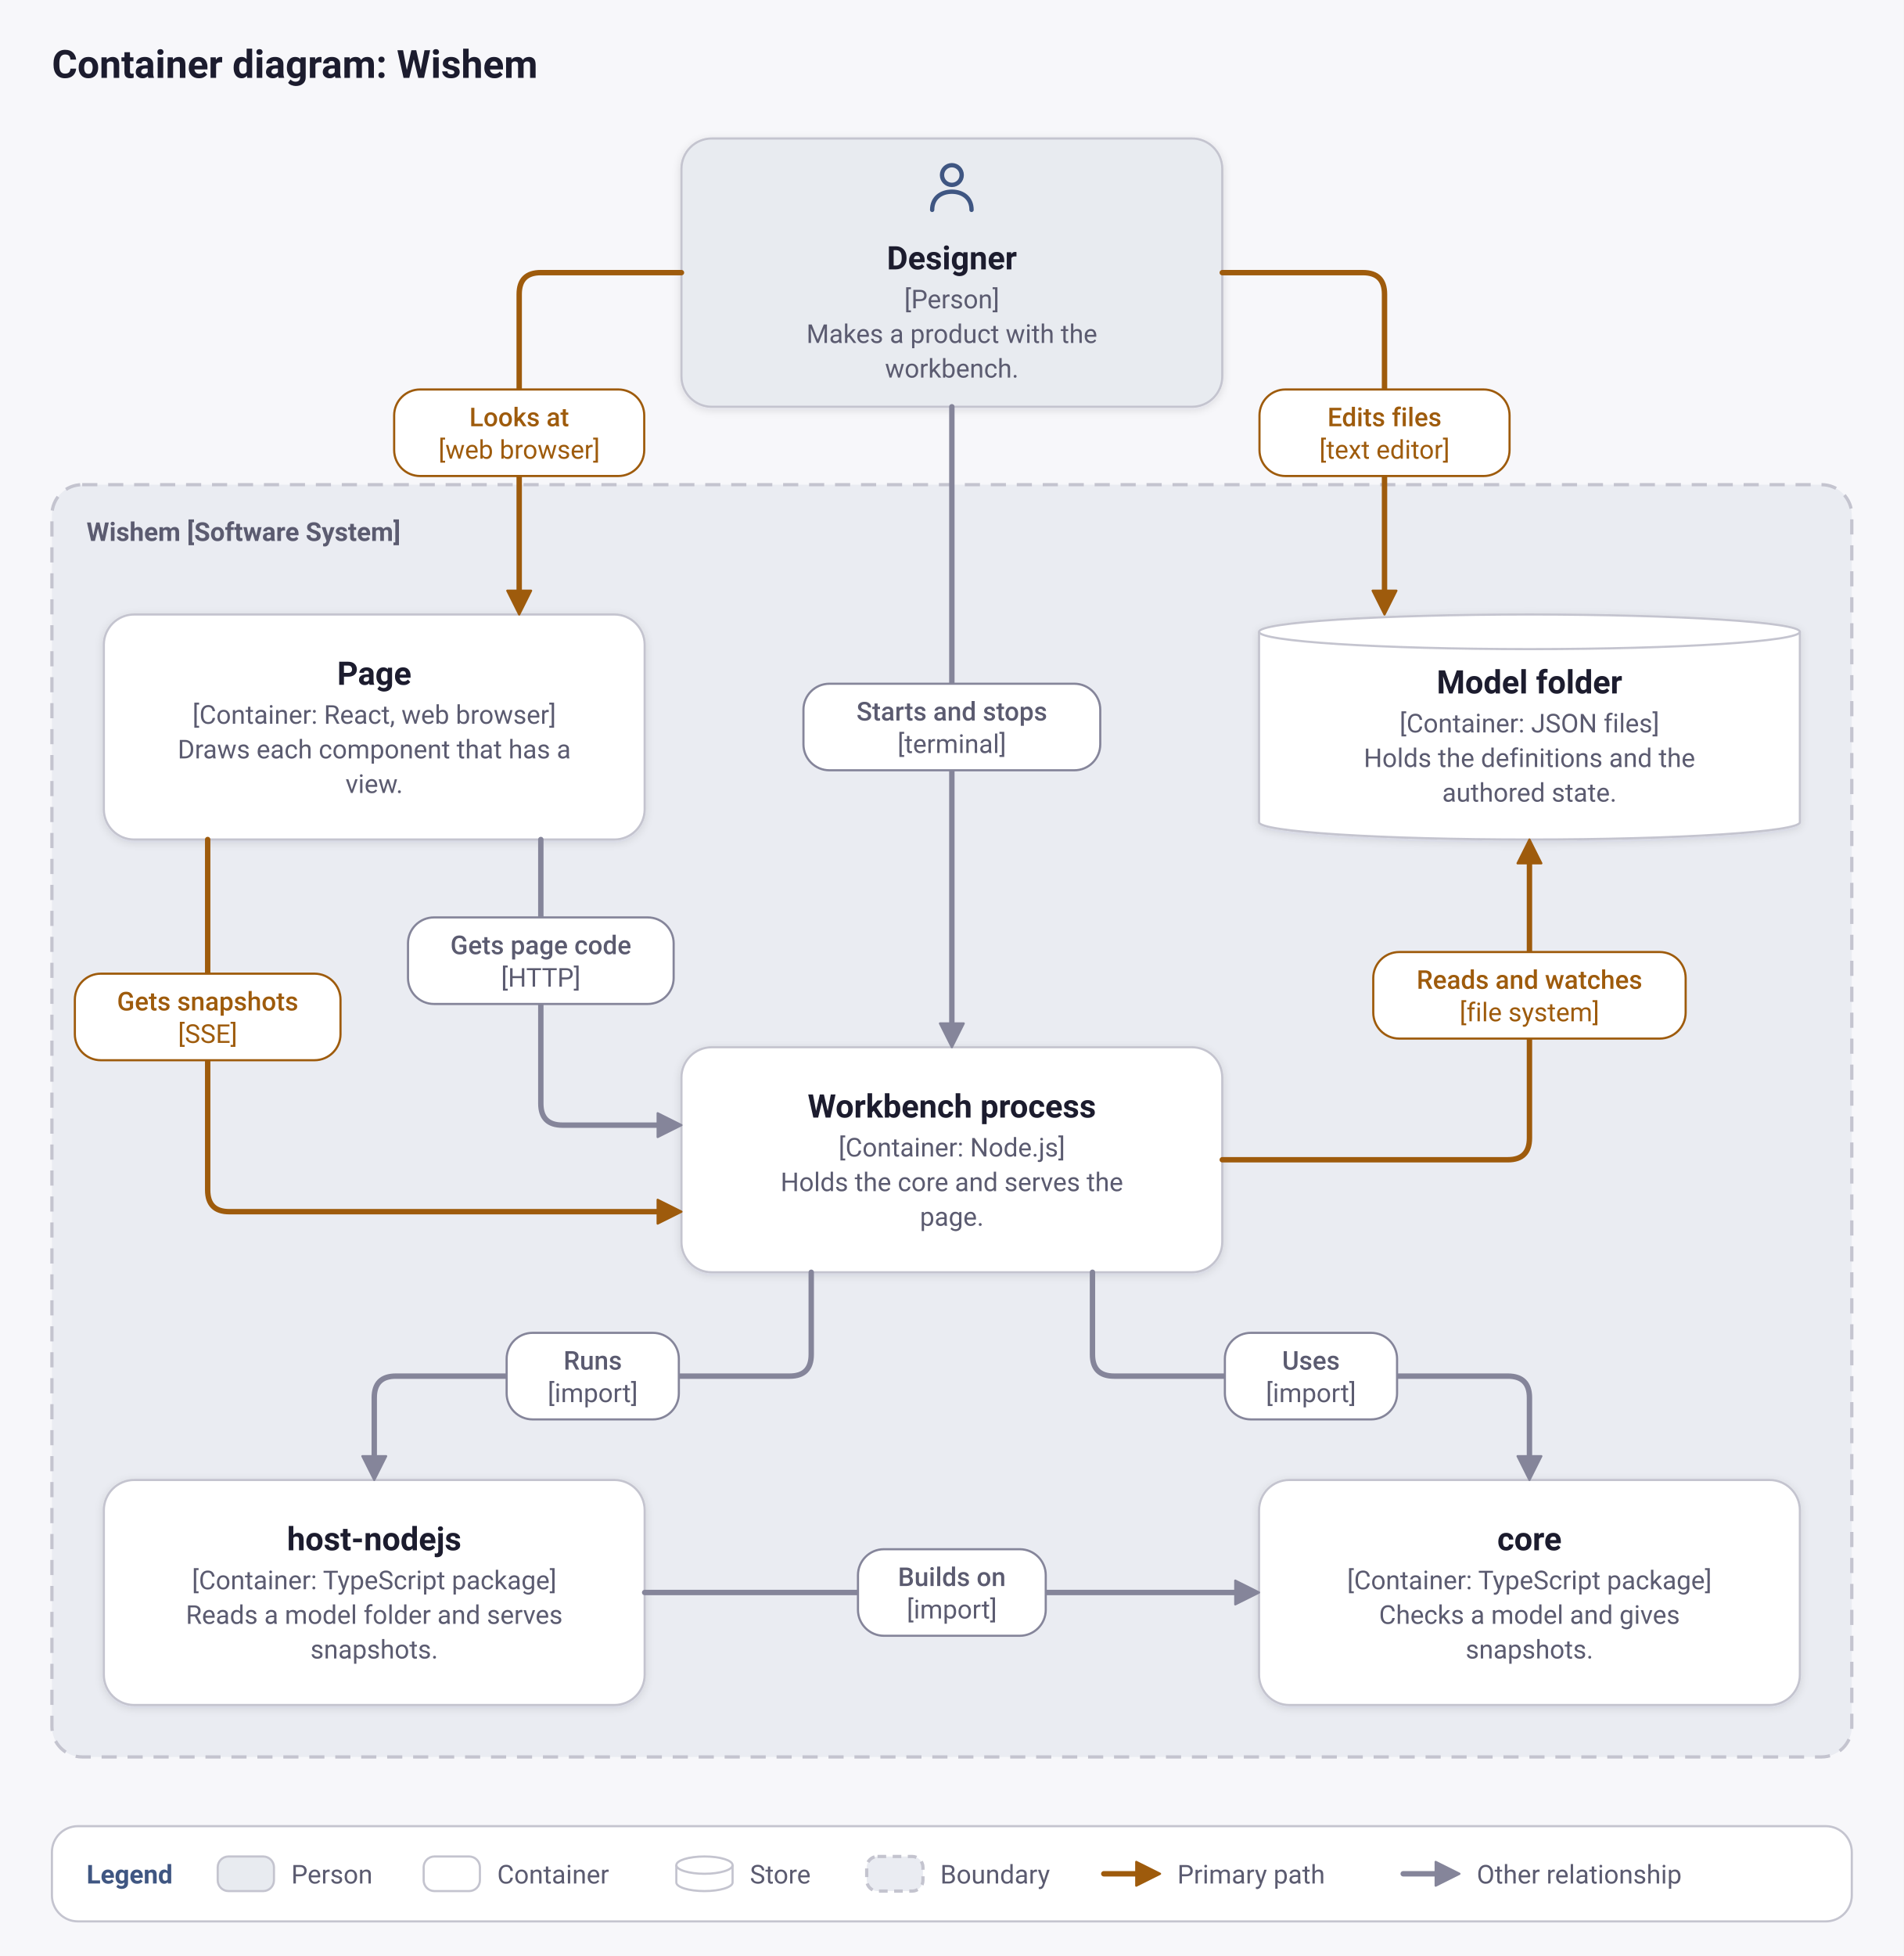
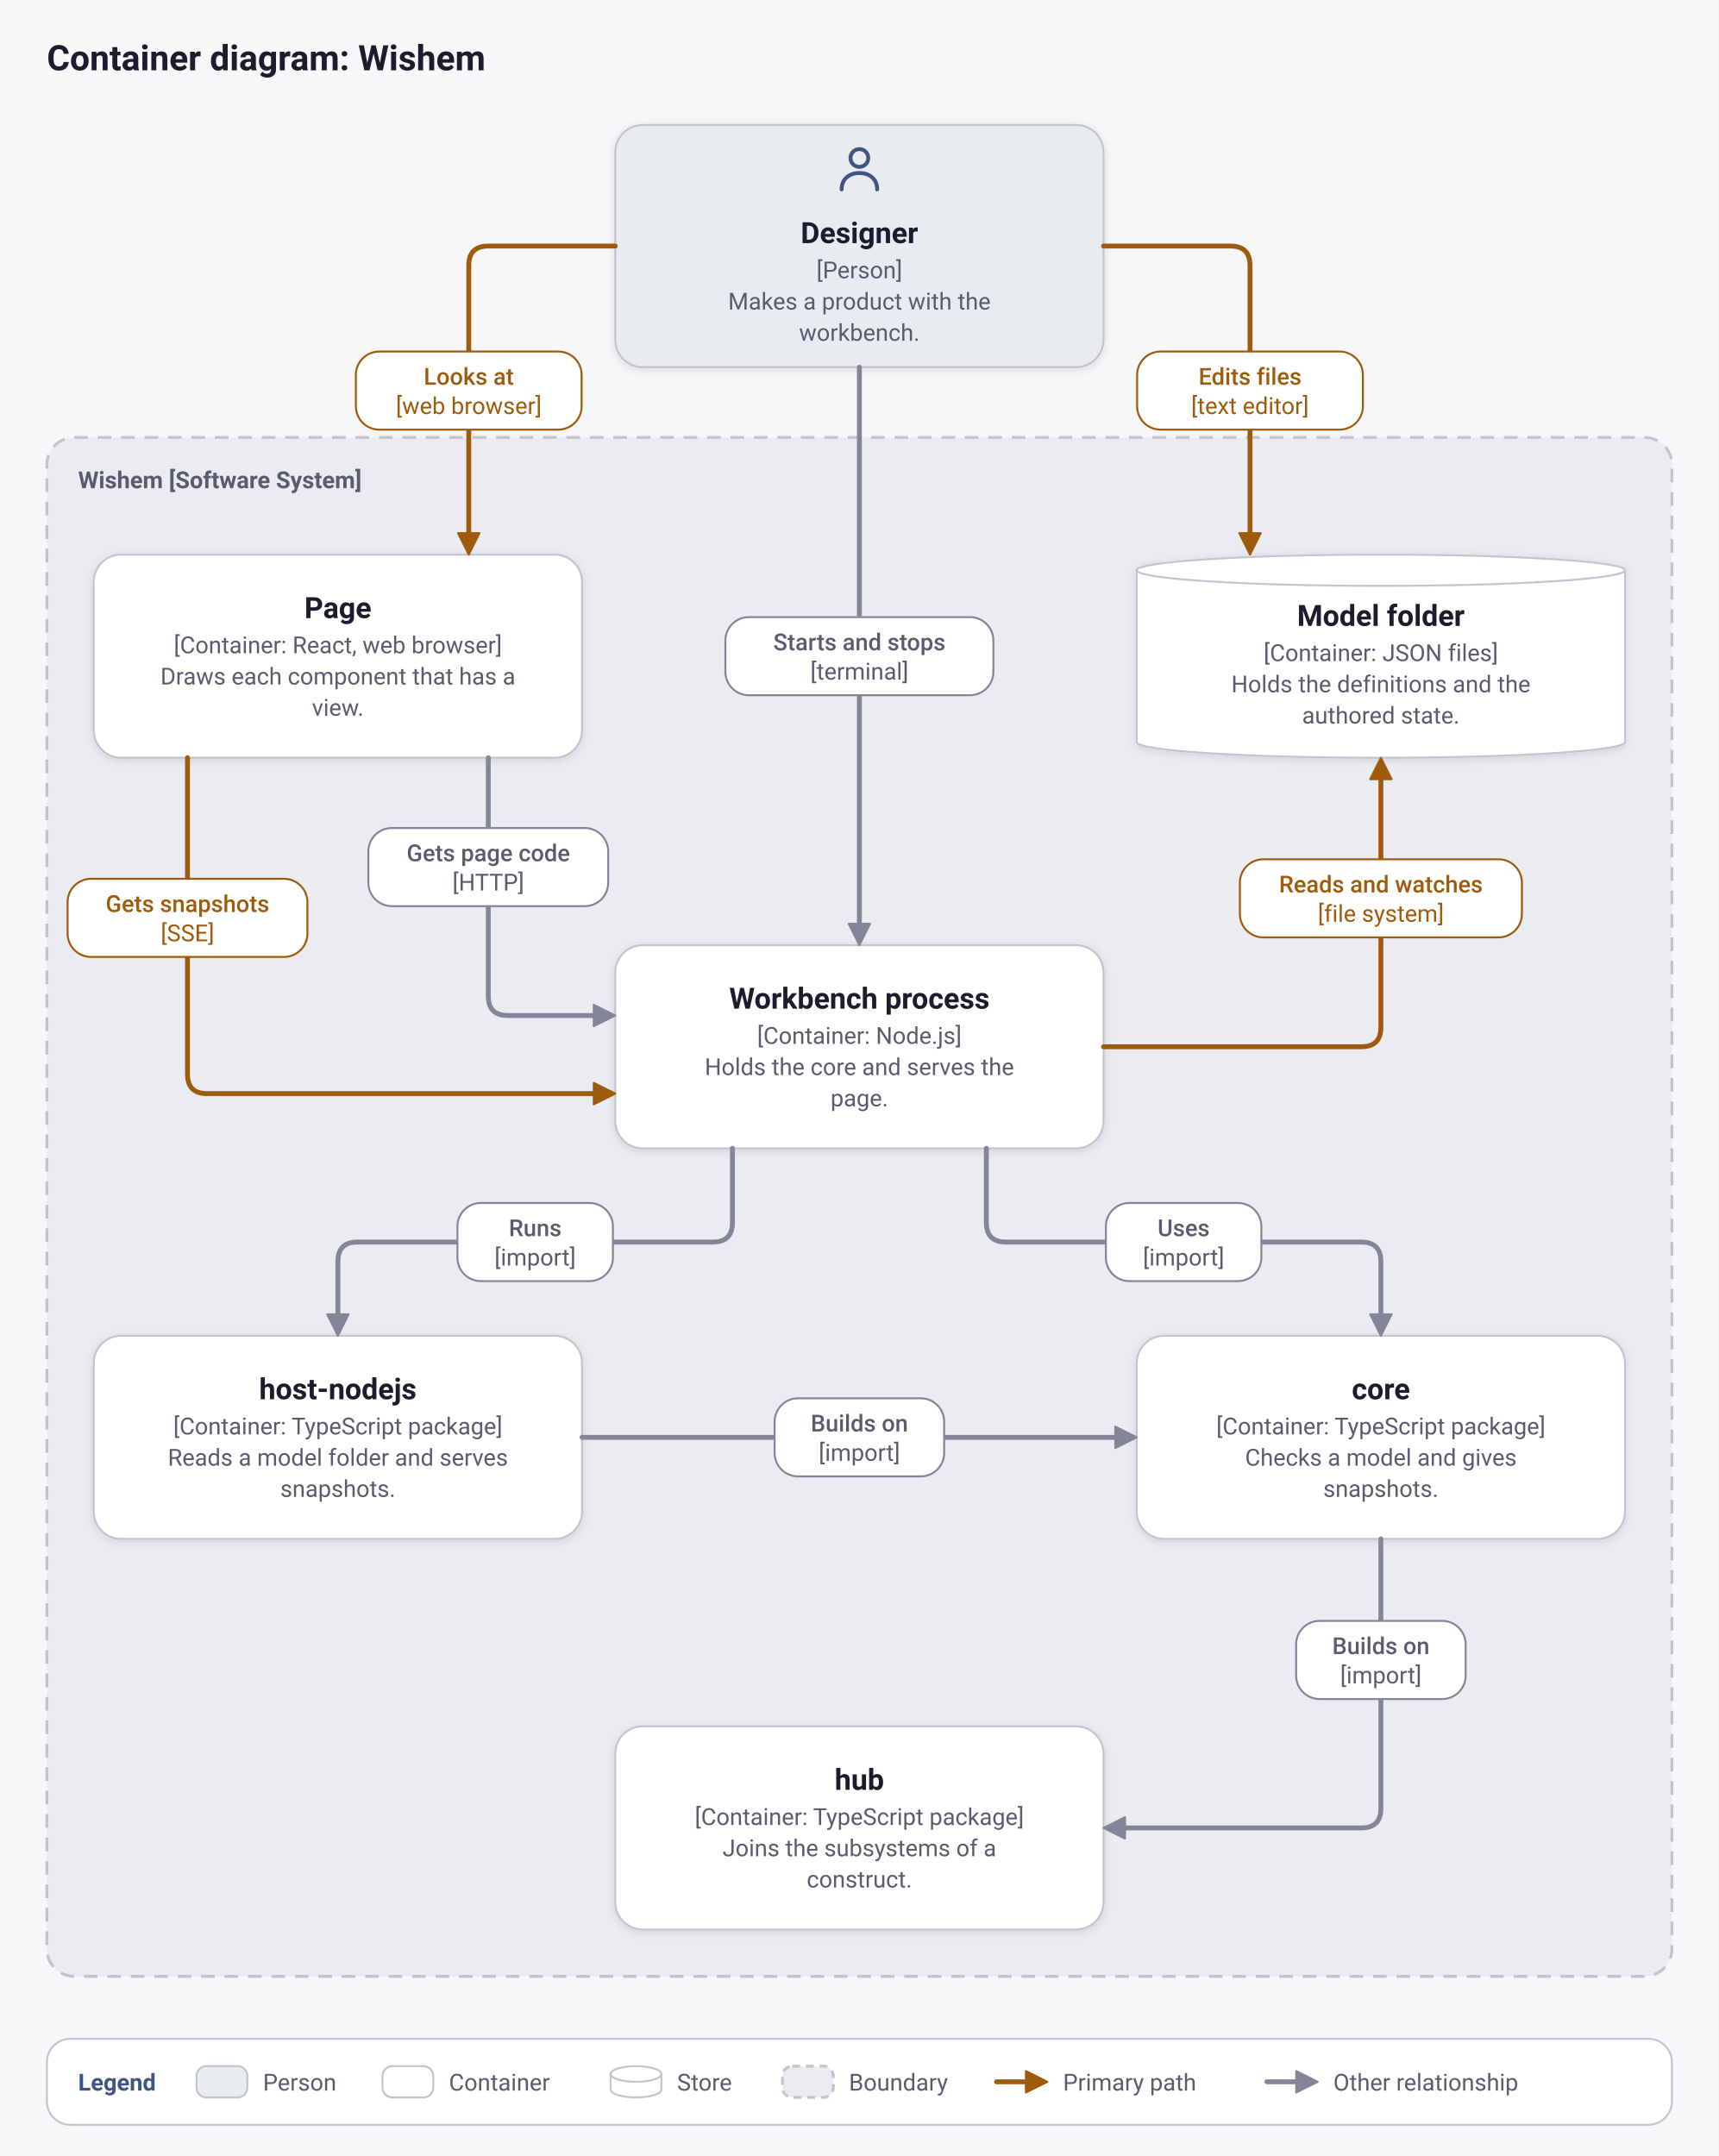
- <svg xmlns="http://www.w3.org/2000/svg" viewBox="0 0 880 904" width="880" height="904" role="img" aria-labelledby="title desc">
+ <svg xmlns="http://www.w3.org/2000/svg" viewBox="0 0 880 1104" width="880" height="1104" role="img" aria-labelledby="title desc">
  <defs>
    <filter id="shadow" x="-10%" y="-10%" width="120%" height="130%">
      <feDropShadow dx="0" dy="1" stdDeviation="2" flood-color="#17172a" flood-opacity="0.12" />
    </filter>
  </defs>
-   <rect width="880" height="904" fill="#f7f7fa" />
+   <rect width="880" height="1104" fill="#f7f7fa" />
  <text x="24" y="36" font-family="system-ui, -apple-system, 'Segoe UI', Roboto, 'Helvetica Neue', Arial, sans-serif" font-weight="600" font-size="18" fill="#1c1c2e" text-anchor="start">Container diagram: Wishem</text>
-   <rect x="24" y="224" width="832" height="588" rx="14" fill="#eaecf2" stroke="#c4c4cf" stroke-width="1.5" stroke-dasharray="7 5" />
+   <rect x="24" y="224" width="832" height="788" rx="14" fill="#eaecf2" stroke="#c4c4cf" stroke-width="1.5" stroke-dasharray="7 5" />
  <text x="40" y="250" font-family="system-ui, -apple-system, 'Segoe UI', Roboto, 'Helvetica Neue', Arial, sans-serif" font-weight="600" font-size="12" fill="#5b5b70" text-anchor="start">Wishem [Software System]</text>
  <rect x="315" y="64" width="250" height="124" rx="14" fill="#e8ebf0" stroke="#c4c4cf" filter="url(#shadow)" />
  <g transform="translate(426 72.5) scale(0.7)" fill="none" stroke="#3f5682" stroke-width="2.86" stroke-linecap="round" stroke-linejoin="round">
    <circle cx="20" cy="12" r="6.5" />
    <path d="M7 35c0-8 6-12 13-12s13 4 13 12" />
  </g>
  <text x="440" y="124.5" font-family="system-ui, -apple-system, 'Segoe UI', Roboto, 'Helvetica Neue', Arial, sans-serif" font-weight="600" font-size="15" fill="#1c1c2e" text-anchor="middle">Designer</text>
  <text x="440" y="142.5" font-family="system-ui, -apple-system, 'Segoe UI', Roboto, 'Helvetica Neue', Arial, sans-serif" font-weight="400" font-size="12" fill="#5b5b70" text-anchor="middle">[Person]</text>
  <text x="440" y="158.5" font-family="system-ui, -apple-system, 'Segoe UI', Roboto, 'Helvetica Neue', Arial, sans-serif" font-weight="400" font-size="12" fill="#5b5b70" text-anchor="middle">Makes a product with the</text>
  <text x="440" y="174.5" font-family="system-ui, -apple-system, 'Segoe UI', Roboto, 'Helvetica Neue', Arial, sans-serif" font-weight="400" font-size="12" fill="#5b5b70" text-anchor="middle">workbench.</text>
  <rect x="48" y="284" width="250" height="104" rx="14" fill="#ffffff" stroke="#c4c4cf" filter="url(#shadow)" />
  <text x="173" y="316.5" font-family="system-ui, -apple-system, 'Segoe UI', Roboto, 'Helvetica Neue', Arial, sans-serif" font-weight="600" font-size="15" fill="#1c1c2e" text-anchor="middle">Page</text>
  <text x="173" y="334.5" font-family="system-ui, -apple-system, 'Segoe UI', Roboto, 'Helvetica Neue', Arial, sans-serif" font-weight="400" font-size="12" fill="#5b5b70" text-anchor="middle">[Container: React, web browser]</text>
  <text x="173" y="350.5" font-family="system-ui, -apple-system, 'Segoe UI', Roboto, 'Helvetica Neue', Arial, sans-serif" font-weight="400" font-size="12" fill="#5b5b70" text-anchor="middle">Draws each component that has a</text>
  <text x="173" y="366.5" font-family="system-ui, -apple-system, 'Segoe UI', Roboto, 'Helvetica Neue', Arial, sans-serif" font-weight="400" font-size="12" fill="#5b5b70" text-anchor="middle">view.</text>
  <path d="M582 292 a125 8 0 0 1 250 0 v88 a125 8 0 0 1 -250 0 z" fill="#ffffff" stroke="#c4c4cf" filter="url(#shadow)" />
  <path d="M582 292 a125 8 0 0 0 250 0" fill="none" stroke="#c4c4cf" />
  <text x="707" y="320.5" font-family="system-ui, -apple-system, 'Segoe UI', Roboto, 'Helvetica Neue', Arial, sans-serif" font-weight="600" font-size="15" fill="#1c1c2e" text-anchor="middle">Model folder</text>
  <text x="707" y="338.5" font-family="system-ui, -apple-system, 'Segoe UI', Roboto, 'Helvetica Neue', Arial, sans-serif" font-weight="400" font-size="12" fill="#5b5b70" text-anchor="middle">[Container: JSON files]</text>
  <text x="707" y="354.5" font-family="system-ui, -apple-system, 'Segoe UI', Roboto, 'Helvetica Neue', Arial, sans-serif" font-weight="400" font-size="12" fill="#5b5b70" text-anchor="middle">Holds the definitions and the</text>
  <text x="707" y="370.5" font-family="system-ui, -apple-system, 'Segoe UI', Roboto, 'Helvetica Neue', Arial, sans-serif" font-weight="400" font-size="12" fill="#5b5b70" text-anchor="middle">authored state.</text>
  <rect x="315" y="484" width="250" height="104" rx="14" fill="#ffffff" stroke="#c4c4cf" filter="url(#shadow)" />
  <text x="440" y="516.5" font-family="system-ui, -apple-system, 'Segoe UI', Roboto, 'Helvetica Neue', Arial, sans-serif" font-weight="600" font-size="15" fill="#1c1c2e" text-anchor="middle">Workbench process</text>
  <text x="440" y="534.5" font-family="system-ui, -apple-system, 'Segoe UI', Roboto, 'Helvetica Neue', Arial, sans-serif" font-weight="400" font-size="12" fill="#5b5b70" text-anchor="middle">[Container: Node.js]</text>
  <text x="440" y="550.5" font-family="system-ui, -apple-system, 'Segoe UI', Roboto, 'Helvetica Neue', Arial, sans-serif" font-weight="400" font-size="12" fill="#5b5b70" text-anchor="middle">Holds the core and serves the</text>
  <text x="440" y="566.5" font-family="system-ui, -apple-system, 'Segoe UI', Roboto, 'Helvetica Neue', Arial, sans-serif" font-weight="400" font-size="12" fill="#5b5b70" text-anchor="middle">page.</text>
  <rect x="48" y="684" width="250" height="104" rx="14" fill="#ffffff" stroke="#c4c4cf" filter="url(#shadow)" />
  <text x="173" y="716.5" font-family="system-ui, -apple-system, 'Segoe UI', Roboto, 'Helvetica Neue', Arial, sans-serif" font-weight="600" font-size="15" fill="#1c1c2e" text-anchor="middle">host-nodejs</text>
  <text x="173" y="734.5" font-family="system-ui, -apple-system, 'Segoe UI', Roboto, 'Helvetica Neue', Arial, sans-serif" font-weight="400" font-size="12" fill="#5b5b70" text-anchor="middle">[Container: TypeScript package]</text>
  <text x="173" y="750.5" font-family="system-ui, -apple-system, 'Segoe UI', Roboto, 'Helvetica Neue', Arial, sans-serif" font-weight="400" font-size="12" fill="#5b5b70" text-anchor="middle">Reads a model folder and serves</text>
  <text x="173" y="766.5" font-family="system-ui, -apple-system, 'Segoe UI', Roboto, 'Helvetica Neue', Arial, sans-serif" font-weight="400" font-size="12" fill="#5b5b70" text-anchor="middle">snapshots.</text>
  <rect x="582" y="684" width="250" height="104" rx="14" fill="#ffffff" stroke="#c4c4cf" filter="url(#shadow)" />
  <text x="707" y="716.5" font-family="system-ui, -apple-system, 'Segoe UI', Roboto, 'Helvetica Neue', Arial, sans-serif" font-weight="600" font-size="15" fill="#1c1c2e" text-anchor="middle">core</text>
  <text x="707" y="734.5" font-family="system-ui, -apple-system, 'Segoe UI', Roboto, 'Helvetica Neue', Arial, sans-serif" font-weight="400" font-size="12" fill="#5b5b70" text-anchor="middle">[Container: TypeScript package]</text>
  <text x="707" y="750.5" font-family="system-ui, -apple-system, 'Segoe UI', Roboto, 'Helvetica Neue', Arial, sans-serif" font-weight="400" font-size="12" fill="#5b5b70" text-anchor="middle">Checks a model and gives</text>
  <text x="707" y="766.5" font-family="system-ui, -apple-system, 'Segoe UI', Roboto, 'Helvetica Neue', Arial, sans-serif" font-weight="400" font-size="12" fill="#5b5b70" text-anchor="middle">snapshots.</text>
+   <rect x="315" y="884" width="250" height="104" rx="14" fill="#ffffff" stroke="#c4c4cf" filter="url(#shadow)" />
+   <text x="440" y="916.5" font-family="system-ui, -apple-system, 'Segoe UI', Roboto, 'Helvetica Neue', Arial, sans-serif" font-weight="600" font-size="15" fill="#1c1c2e" text-anchor="middle">hub</text>
+   <text x="440" y="934.5" font-family="system-ui, -apple-system, 'Segoe UI', Roboto, 'Helvetica Neue', Arial, sans-serif" font-weight="400" font-size="12" fill="#5b5b70" text-anchor="middle">[Container: TypeScript package]</text>
+   <text x="440" y="950.5" font-family="system-ui, -apple-system, 'Segoe UI', Roboto, 'Helvetica Neue', Arial, sans-serif" font-weight="400" font-size="12" fill="#5b5b70" text-anchor="middle">Joins the subsystems of a</text>
+   <text x="440" y="966.5" font-family="system-ui, -apple-system, 'Segoe UI', Roboto, 'Helvetica Neue', Arial, sans-serif" font-weight="400" font-size="12" fill="#5b5b70" text-anchor="middle">construct.</text>
  <path d="M315 126 L250 126 Q240 126 240 136 L240 274" fill="none" stroke="#9e5b0c" stroke-width="2.5" stroke-linecap="round" stroke-linejoin="round" />
  <polygon points="240,284 234.5,273 245.5,273" fill="#9e5b0c" stroke="#9e5b0c" stroke-width="1" stroke-linejoin="round" />
  <rect x="182.2" y="180" width="115.6" height="40" rx="12" fill="#ffffff" stroke="#9e5b0c" />
  <text x="240" y="197" font-family="system-ui, -apple-system, 'Segoe UI', Roboto, 'Helvetica Neue', Arial, sans-serif" font-weight="500" font-size="12" fill="#9e5b0c" text-anchor="middle">Looks at</text>
  <text x="240" y="212" font-family="system-ui, -apple-system, 'Segoe UI', Roboto, 'Helvetica Neue', Arial, sans-serif" font-weight="400" font-size="12" fill="#9e5b0c" text-anchor="middle">[web browser]</text>
  <path d="M565 126 L630 126 Q640 126 640 136 L640 274" fill="none" stroke="#9e5b0c" stroke-width="2.5" stroke-linecap="round" stroke-linejoin="round" />
  <polygon points="640,284 634.5,273 645.5,273" fill="#9e5b0c" stroke="#9e5b0c" stroke-width="1" stroke-linejoin="round" />
  <rect x="582.2" y="180" width="115.6" height="40" rx="12" fill="#ffffff" stroke="#9e5b0c" />
  <text x="640" y="197" font-family="system-ui, -apple-system, 'Segoe UI', Roboto, 'Helvetica Neue', Arial, sans-serif" font-weight="500" font-size="12" fill="#9e5b0c" text-anchor="middle">Edits files</text>
  <text x="640" y="212" font-family="system-ui, -apple-system, 'Segoe UI', Roboto, 'Helvetica Neue', Arial, sans-serif" font-weight="400" font-size="12" fill="#9e5b0c" text-anchor="middle">[text editor]</text>
  <path d="M565 536 L697 536 Q707 536 707 526 L707 398" fill="none" stroke="#9e5b0c" stroke-width="2.5" stroke-linecap="round" stroke-linejoin="round" />
  <polygon points="707,388 712.5,399 701.5,399" fill="#9e5b0c" stroke="#9e5b0c" stroke-width="1" stroke-linejoin="round" />
  <rect x="634.8" y="440" width="144.4" height="40" rx="12" fill="#ffffff" stroke="#9e5b0c" />
  <text x="707" y="457" font-family="system-ui, -apple-system, 'Segoe UI', Roboto, 'Helvetica Neue', Arial, sans-serif" font-weight="500" font-size="12" fill="#9e5b0c" text-anchor="middle">Reads and watches</text>
  <text x="707" y="472" font-family="system-ui, -apple-system, 'Segoe UI', Roboto, 'Helvetica Neue', Arial, sans-serif" font-weight="400" font-size="12" fill="#9e5b0c" text-anchor="middle">[file system]</text>
  <path d="M96 388 L96 550 Q96 560 106 560 L305 560" fill="none" stroke="#9e5b0c" stroke-width="2.5" stroke-linecap="round" stroke-linejoin="round" />
  <polygon points="315,560 304,565.5 304,554.5" fill="#9e5b0c" stroke="#9e5b0c" stroke-width="1" stroke-linejoin="round" />
  <rect x="34.6" y="450" width="122.8" height="40" rx="12" fill="#ffffff" stroke="#9e5b0c" />
  <text x="96" y="467" font-family="system-ui, -apple-system, 'Segoe UI', Roboto, 'Helvetica Neue', Arial, sans-serif" font-weight="500" font-size="12" fill="#9e5b0c" text-anchor="middle">Gets snapshots</text>
  <text x="96" y="482" font-family="system-ui, -apple-system, 'Segoe UI', Roboto, 'Helvetica Neue', Arial, sans-serif" font-weight="400" font-size="12" fill="#9e5b0c" text-anchor="middle">[SSE]</text>
  <path d="M440 188 L440 474" fill="none" stroke="#85859a" stroke-width="2.5" stroke-linecap="round" stroke-linejoin="round" />
  <polygon points="440,484 434.5,473 445.5,473" fill="#85859a" stroke="#85859a" stroke-width="1" stroke-linejoin="round" />
  <rect x="371.4" y="316" width="137.2" height="40" rx="12" fill="#ffffff" stroke="#85859a" />
  <text x="440" y="333" font-family="system-ui, -apple-system, 'Segoe UI', Roboto, 'Helvetica Neue', Arial, sans-serif" font-weight="500" font-size="12" fill="#5b5b70" text-anchor="middle">Starts and stops</text>
  <text x="440" y="348" font-family="system-ui, -apple-system, 'Segoe UI', Roboto, 'Helvetica Neue', Arial, sans-serif" font-weight="400" font-size="12" fill="#5b5b70" text-anchor="middle">[terminal]</text>
  <path d="M250 388 L250 510 Q250 520 260 520 L305 520" fill="none" stroke="#85859a" stroke-width="2.5" stroke-linecap="round" stroke-linejoin="round" />
  <polygon points="315,520 304,525.5 304,514.5" fill="#85859a" stroke="#85859a" stroke-width="1" stroke-linejoin="round" />
  <rect x="188.6" y="424" width="122.8" height="40" rx="12" fill="#ffffff" stroke="#85859a" />
  <text x="250" y="441" font-family="system-ui, -apple-system, 'Segoe UI', Roboto, 'Helvetica Neue', Arial, sans-serif" font-weight="500" font-size="12" fill="#5b5b70" text-anchor="middle">Gets page code</text>
  <text x="250" y="456" font-family="system-ui, -apple-system, 'Segoe UI', Roboto, 'Helvetica Neue', Arial, sans-serif" font-weight="400" font-size="12" fill="#5b5b70" text-anchor="middle">[HTTP]</text>
  <path d="M375 588 L375 626 Q375 636 365 636 L183 636 Q173 636 173 646 L173 674" fill="none" stroke="#85859a" stroke-width="2.5" stroke-linecap="round" stroke-linejoin="round" />
  <polygon points="173,684 167.5,673 178.5,673" fill="#85859a" stroke="#85859a" stroke-width="1" stroke-linejoin="round" />
  <rect x="234.2" y="616" width="79.6" height="40" rx="12" fill="#ffffff" stroke="#85859a" />
  <text x="274" y="633" font-family="system-ui, -apple-system, 'Segoe UI', Roboto, 'Helvetica Neue', Arial, sans-serif" font-weight="500" font-size="12" fill="#5b5b70" text-anchor="middle">Runs</text>
  <text x="274" y="648" font-family="system-ui, -apple-system, 'Segoe UI', Roboto, 'Helvetica Neue', Arial, sans-serif" font-weight="400" font-size="12" fill="#5b5b70" text-anchor="middle">[import]</text>
  <path d="M505 588 L505 626 Q505 636 515 636 L697 636 Q707 636 707 646 L707 674" fill="none" stroke="#85859a" stroke-width="2.5" stroke-linecap="round" stroke-linejoin="round" />
  <polygon points="707,684 701.5,673 712.5,673" fill="#85859a" stroke="#85859a" stroke-width="1" stroke-linejoin="round" />
  <rect x="566.2" y="616" width="79.6" height="40" rx="12" fill="#ffffff" stroke="#85859a" />
  <text x="606" y="633" font-family="system-ui, -apple-system, 'Segoe UI', Roboto, 'Helvetica Neue', Arial, sans-serif" font-weight="500" font-size="12" fill="#5b5b70" text-anchor="middle">Uses</text>
  <text x="606" y="648" font-family="system-ui, -apple-system, 'Segoe UI', Roboto, 'Helvetica Neue', Arial, sans-serif" font-weight="400" font-size="12" fill="#5b5b70" text-anchor="middle">[import]</text>
  <path d="M298 736 L572 736" fill="none" stroke="#85859a" stroke-width="2.5" stroke-linecap="round" stroke-linejoin="round" />
  <polygon points="582,736 571,741.5 571,730.5" fill="#85859a" stroke="#85859a" stroke-width="1" stroke-linejoin="round" />
  <rect x="396.6" y="716" width="86.8" height="40" rx="12" fill="#ffffff" stroke="#85859a" />
  <text x="440" y="733" font-family="system-ui, -apple-system, 'Segoe UI', Roboto, 'Helvetica Neue', Arial, sans-serif" font-weight="500" font-size="12" fill="#5b5b70" text-anchor="middle">Builds on</text>
  <text x="440" y="748" font-family="system-ui, -apple-system, 'Segoe UI', Roboto, 'Helvetica Neue', Arial, sans-serif" font-weight="400" font-size="12" fill="#5b5b70" text-anchor="middle">[import]</text>
-   <rect x="24" y="844" width="832" height="44" rx="12" fill="#ffffff" stroke="#c4c4cf" />
-   <text x="40" y="870.5" font-family="system-ui, -apple-system, 'Segoe UI', Roboto, 'Helvetica Neue', Arial, sans-serif" font-weight="600" font-size="12" fill="#3f5682" text-anchor="start">Legend</text>
-   <rect x="100.64" y="858" width="26" height="16" rx="5" fill="#e8ebf0" stroke="#c4c4cf" />
-   <text x="134.64" y="870.5" font-family="system-ui, -apple-system, 'Segoe UI', Roboto, 'Helvetica Neue', Arial, sans-serif" font-weight="400" font-size="12" fill="#5b5b70" text-anchor="start">Person</text>
-   <rect x="195.84" y="858" width="26" height="16" rx="5" fill="#ffffff" stroke="#c4c4cf" />
-   <text x="229.84" y="870.5" font-family="system-ui, -apple-system, 'Segoe UI', Roboto, 'Helvetica Neue', Arial, sans-serif" font-weight="400" font-size="12" fill="#5b5b70" text-anchor="start">Container</text>
-   <path d="M312.64 862 a13 4 0 0 1 26 0 v8 a13 4 0 0 1 -26 0 z" fill="#ffffff" stroke="#c4c4cf" />
-   <path d="M312.64 862 a13 4 0 0 0 26 0" fill="none" stroke="#c4c4cf" />
-   <text x="346.64" y="870.5" font-family="system-ui, -apple-system, 'Segoe UI', Roboto, 'Helvetica Neue', Arial, sans-serif" font-weight="400" font-size="12" fill="#5b5b70" text-anchor="start">Store</text>
-   <rect x="400.64" y="858" width="26" height="16" rx="5" fill="#eaecf2" stroke="#c4c4cf" stroke-width="1.5" stroke-dasharray="4 3" />
-   <text x="434.64" y="870.5" font-family="system-ui, -apple-system, 'Segoe UI', Roboto, 'Helvetica Neue', Arial, sans-serif" font-weight="400" font-size="12" fill="#5b5b70" text-anchor="start">Boundary</text>
-   <path d="M510.24 866 L526.24 866" stroke="#9e5b0c" stroke-width="2.5" stroke-linecap="round" />
-   <polygon points="536.24,866 525.24,871.5 525.24,860.5" fill="#9e5b0c" stroke="#9e5b0c" stroke-width="1" stroke-linejoin="round" />
-   <text x="544.24" y="870.5" font-family="system-ui, -apple-system, 'Segoe UI', Roboto, 'Helvetica Neue', Arial, sans-serif" font-weight="400" font-size="12" fill="#5b5b70" text-anchor="start">Primary path</text>
-   <path d="M648.64 866 L664.64 866" stroke="#85859a" stroke-width="2.5" stroke-linecap="round" />
-   <polygon points="674.64,866 663.64,871.5 663.64,860.5" fill="#85859a" stroke="#85859a" stroke-width="1" stroke-linejoin="round" />
-   <text x="682.64" y="870.5" font-family="system-ui, -apple-system, 'Segoe UI', Roboto, 'Helvetica Neue', Arial, sans-serif" font-weight="400" font-size="12" fill="#5b5b70" text-anchor="start">Other relationship</text>
+   <path d="M707 788 L707 926 Q707 936 697 936 L575 936" fill="none" stroke="#85859a" stroke-width="2.5" stroke-linecap="round" stroke-linejoin="round" />
+   <polygon points="565,936 576,930.5 576,941.5" fill="#85859a" stroke="#85859a" stroke-width="1" stroke-linejoin="round" />
+   <rect x="663.6" y="830" width="86.8" height="40" rx="12" fill="#ffffff" stroke="#85859a" />
+   <text x="707" y="847" font-family="system-ui, -apple-system, 'Segoe UI', Roboto, 'Helvetica Neue', Arial, sans-serif" font-weight="500" font-size="12" fill="#5b5b70" text-anchor="middle">Builds on</text>
+   <text x="707" y="862" font-family="system-ui, -apple-system, 'Segoe UI', Roboto, 'Helvetica Neue', Arial, sans-serif" font-weight="400" font-size="12" fill="#5b5b70" text-anchor="middle">[import]</text>
+   <rect x="24" y="1044" width="832" height="44" rx="12" fill="#ffffff" stroke="#c4c4cf" />
+   <text x="40" y="1070.5" font-family="system-ui, -apple-system, 'Segoe UI', Roboto, 'Helvetica Neue', Arial, sans-serif" font-weight="600" font-size="12" fill="#3f5682" text-anchor="start">Legend</text>
+   <rect x="100.64" y="1058" width="26" height="16" rx="5" fill="#e8ebf0" stroke="#c4c4cf" />
+   <text x="134.64" y="1070.5" font-family="system-ui, -apple-system, 'Segoe UI', Roboto, 'Helvetica Neue', Arial, sans-serif" font-weight="400" font-size="12" fill="#5b5b70" text-anchor="start">Person</text>
+   <rect x="195.84" y="1058" width="26" height="16" rx="5" fill="#ffffff" stroke="#c4c4cf" />
+   <text x="229.84" y="1070.5" font-family="system-ui, -apple-system, 'Segoe UI', Roboto, 'Helvetica Neue', Arial, sans-serif" font-weight="400" font-size="12" fill="#5b5b70" text-anchor="start">Container</text>
+   <path d="M312.64 1062 a13 4 0 0 1 26 0 v8 a13 4 0 0 1 -26 0 z" fill="#ffffff" stroke="#c4c4cf" />
+   <path d="M312.64 1062 a13 4 0 0 0 26 0" fill="none" stroke="#c4c4cf" />
+   <text x="346.64" y="1070.5" font-family="system-ui, -apple-system, 'Segoe UI', Roboto, 'Helvetica Neue', Arial, sans-serif" font-weight="400" font-size="12" fill="#5b5b70" text-anchor="start">Store</text>
+   <rect x="400.64" y="1058" width="26" height="16" rx="5" fill="#eaecf2" stroke="#c4c4cf" stroke-width="1.5" stroke-dasharray="4 3" />
+   <text x="434.64" y="1070.5" font-family="system-ui, -apple-system, 'Segoe UI', Roboto, 'Helvetica Neue', Arial, sans-serif" font-weight="400" font-size="12" fill="#5b5b70" text-anchor="start">Boundary</text>
+   <path d="M510.24 1066 L526.24 1066" stroke="#9e5b0c" stroke-width="2.5" stroke-linecap="round" />
+   <polygon points="536.24,1066 525.24,1071.5 525.24,1060.5" fill="#9e5b0c" stroke="#9e5b0c" stroke-width="1" stroke-linejoin="round" />
+   <text x="544.24" y="1070.5" font-family="system-ui, -apple-system, 'Segoe UI', Roboto, 'Helvetica Neue', Arial, sans-serif" font-weight="400" font-size="12" fill="#5b5b70" text-anchor="start">Primary path</text>
+   <path d="M648.64 1066 L664.64 1066" stroke="#85859a" stroke-width="2.5" stroke-linecap="round" />
+   <polygon points="674.64,1066 663.64,1071.5 663.64,1060.5" fill="#85859a" stroke="#85859a" stroke-width="1" stroke-linejoin="round" />
+   <text x="682.64" y="1070.5" font-family="system-ui, -apple-system, 'Segoe UI', Roboto, 'Helvetica Neue', Arial, sans-serif" font-weight="400" font-size="12" fill="#5b5b70" text-anchor="start">Other relationship</text>
</svg>
